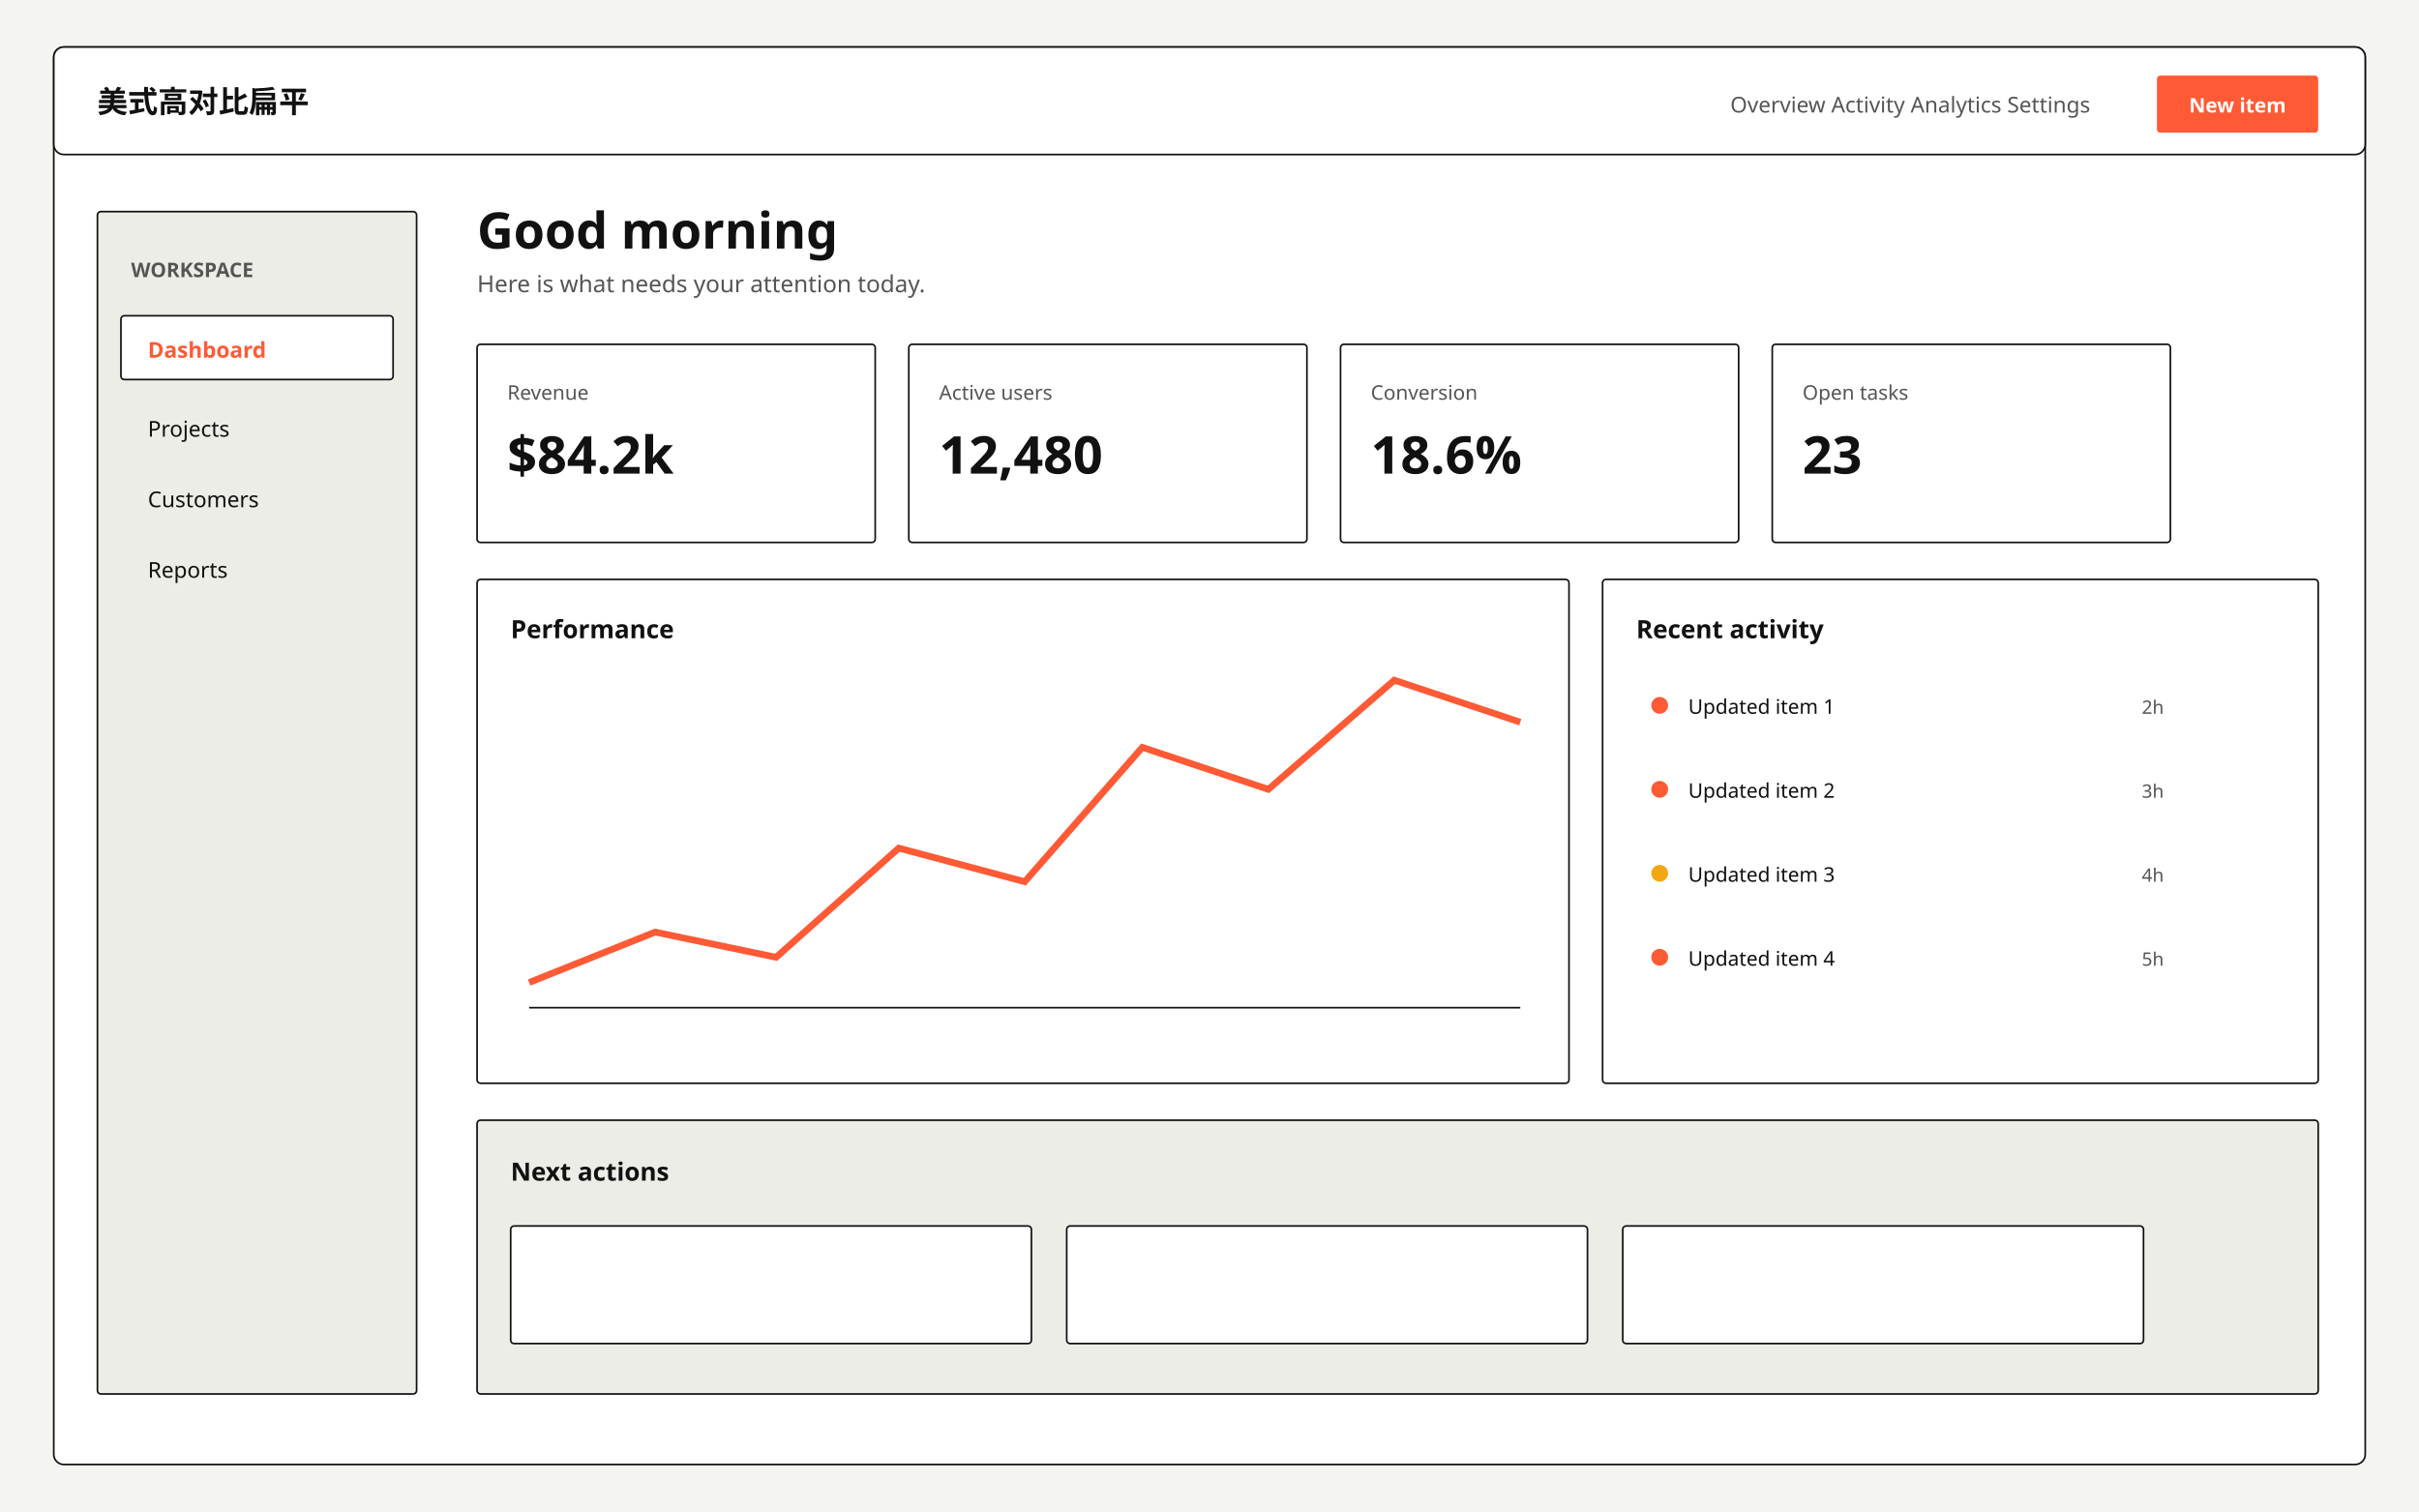
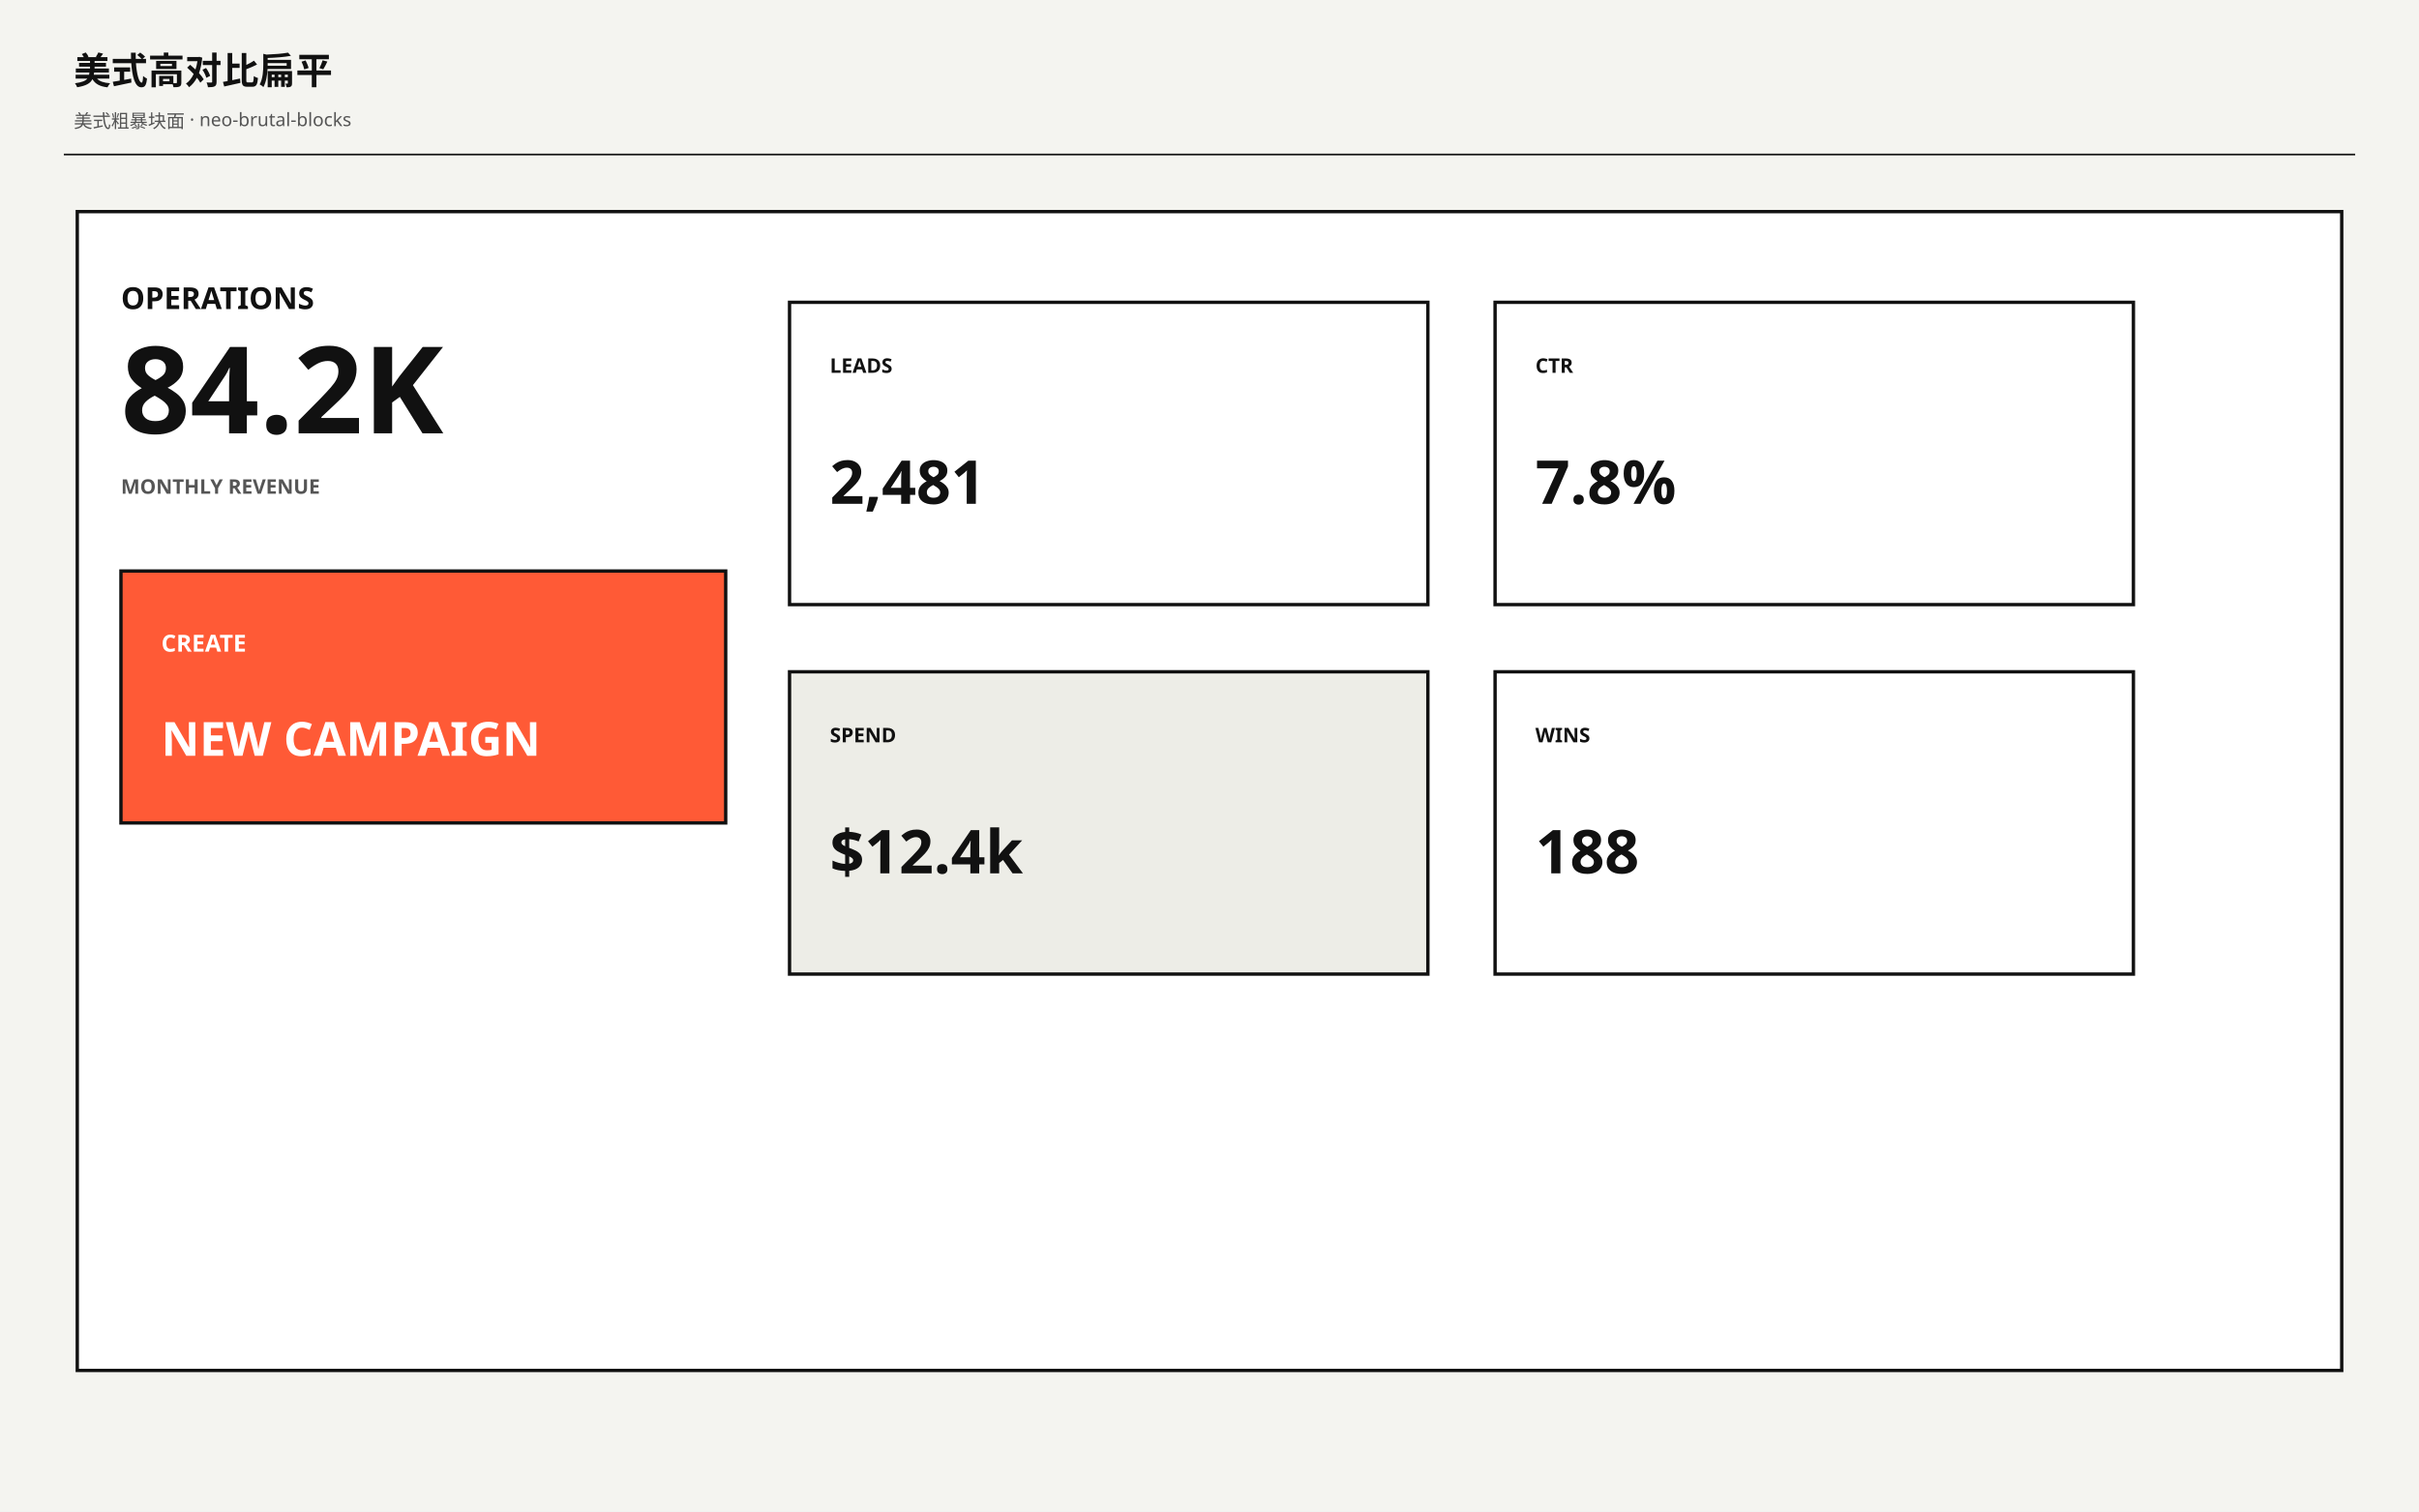
- <svg xmlns="http://www.w3.org/2000/svg" width="1440" height="900" viewBox="0 0 1440 900">
+ <svg xmlns="http://www.w3.org/2000/svg" width="1440" height="900">
  <rect width="1440" height="900" fill="#F4F4F0" />
-   <rect x="32" y="28" width="1376" height="844" rx="6" fill="#FFFFFF" stroke="#111111" />
-   <rect x="32" y="28" width="1376" height="64" rx="6" fill="#FFFFFF" stroke="#111111" />
-   <text x="58" y="67" font-family="system-ui" font-size="18" font-weight="800" fill="#111111">美式高对比扁平</text>
-   <text x="1030" y="67" font-family="system-ui" font-size="13" fill="#555555">Overview   Activity   Analytics   Settings</text>
-   <rect x="1284" y="45" width="96" height="34" rx="2" fill="#FF5A36" />
-   <text x="1332" y="67" text-anchor="middle" font-family="system-ui" font-size="12" font-weight="700" fill="#fff">New item</text>
-   <rect x="58" y="126" width="190" height="704" rx="2" fill="#EDEDE7" stroke="#111111" />
-   <text x="78" y="165" font-family="system-ui" font-size="12" font-weight="700" fill="#555555">WORKSPACE</text>
-   <rect x="72" y="188" width="162" height="38" rx="2" fill="#FFFFFF" stroke="#111111" />
-   <text x="88" y="213" font-family="system-ui" font-size="13" font-weight="700" fill="#FF5A36">Dashboard</text>
-   <text x="88" y="260" font-family="system-ui" font-size="13" fill="#111111">Projects</text>
-   <text x="88" y="302" font-family="system-ui" font-size="13" fill="#111111">Customers</text>
-   <text x="88" y="344" font-family="system-ui" font-size="13" fill="#111111">Reports</text>
-   <text x="284" y="148" font-family="system-ui" font-size="30" font-weight="800" fill="#111111">Good morning</text>
-   <text x="284" y="174" font-family="system-ui" font-size="14" fill="#555555">Here is what needs your attention today.</text>
-   <rect x="284" y="205" width="237" height="118" rx="2" fill="#FFFFFF" stroke="#111111" />
-   <text x="302" y="238" font-family="system-ui" font-size="12" fill="#555555">Revenue</text>
-   <text x="302" y="282" font-family="system-ui" font-size="31" font-weight="800" fill="#111111">$84.2k</text>
-   <rect x="541" y="205" width="237" height="118" rx="2" fill="#FFFFFF" stroke="#111111" />
-   <text x="559" y="238" font-family="system-ui" font-size="12" fill="#555555">Active users</text>
-   <text x="559" y="282" font-family="system-ui" font-size="31" font-weight="800" fill="#111111">12,480</text>
-   <rect x="798" y="205" width="237" height="118" rx="2" fill="#FFFFFF" stroke="#111111" />
-   <text x="816" y="238" font-family="system-ui" font-size="12" fill="#555555">Conversion</text>
-   <text x="816" y="282" font-family="system-ui" font-size="31" font-weight="800" fill="#111111">18.6%</text>
-   <rect x="1055" y="205" width="237" height="118" rx="2" fill="#FFFFFF" stroke="#111111" />
-   <text x="1073" y="238" font-family="system-ui" font-size="12" fill="#555555">Open tasks</text>
-   <text x="1073" y="282" font-family="system-ui" font-size="31" font-weight="800" fill="#111111">23</text>
-   <rect x="284" y="345" width="650" height="300" rx="2" fill="#FFFFFF" stroke="#111111" />
-   <text x="304" y="380" font-family="system-ui" font-size="15" font-weight="700" fill="#111111">Performance</text>
-   <polyline points="315,585 390,555 462,570 535,505 610,525 680,445 755,470 830,405 905,430" fill="none" stroke="#FF5A36" stroke-width="4" />
-   <line x1="315" y1="600" x2="905" y2="600" stroke="#111111" />
-   <rect x="954" y="345" width="426" height="300" rx="2" fill="#FFFFFF" stroke="#111111" />
-   <text x="974" y="380" font-family="system-ui" font-size="15" font-weight="700" fill="#111111">Recent activity</text>
-   <circle cx="988" cy="420" r="5" fill="#FF5A36" />
-   <text x="1005" y="425" font-family="system-ui" font-size="12" fill="#111111">Updated item 1</text>
-   <text x="1275" y="425" font-family="system-ui" font-size="11" fill="#555555">2h</text>
-   <circle cx="988" cy="470" r="5" fill="#FF5A36" />
-   <text x="1005" y="475" font-family="system-ui" font-size="12" fill="#111111">Updated item 2</text>
-   <text x="1275" y="475" font-family="system-ui" font-size="11" fill="#555555">3h</text>
-   <circle cx="988" cy="520" r="5" fill="#F3A712" />
-   <text x="1005" y="525" font-family="system-ui" font-size="12" fill="#111111">Updated item 3</text>
-   <text x="1275" y="525" font-family="system-ui" font-size="11" fill="#555555">4h</text>
-   <circle cx="988" cy="570" r="5" fill="#FF5A36" />
-   <text x="1005" y="575" font-family="system-ui" font-size="12" fill="#111111">Updated item 4</text>
-   <text x="1275" y="575" font-family="system-ui" font-size="11" fill="#555555">5h</text>
-   <rect x="284" y="667" width="1096" height="163" rx="2" fill="#EDEDE7" stroke="#111111" />
-   <text x="304" y="703" font-family="system-ui" font-size="15" font-weight="700" fill="#111111">Next actions</text>
-   <rect x="304" y="730" width="310" height="70" rx="2" fill="#FFFFFF" stroke="#111111" />
-   <rect x="635" y="730" width="310" height="70" rx="2" fill="#FFFFFF" stroke="#111111" />
-   <rect x="966" y="730" width="310" height="70" rx="2" fill="#FFFFFF" stroke="#111111" />
+   <text x="44" y="50" font-family="system-ui,Noto Sans SC" font-size="22" font-weight="700" fill="#111111">美式高对比扁平</text>
+   <text x="44" y="76" font-family="system-ui,Noto Sans SC" font-size="11" font-weight="400" fill="#555555">美式粗暴块面 · neo-brutal-blocks</text>
+   <line x1="38" y1="92" x2="1402" y2="92" stroke="#111111" />
+   <rect x="46" y="126" width="1348" height="690" rx="0" fill="#FFFFFF" stroke="#111111" stroke-width="2" />
+   <text x="72" y="184" font-family="system-ui,Noto Sans SC" font-size="18" font-weight="700" fill="#111111">OPERATIONS</text>
+   <text x="72" y="258" font-family="system-ui,Noto Sans SC" font-size="72" font-weight="700" fill="#111111">84.2K</text>
+   <text x="72" y="294" font-family="system-ui,Noto Sans SC" font-size="12" font-weight="700" fill="#555555">MONTHLY REVENUE</text>
+   <rect x="72" y="340" width="360" height="150" fill="#FF5A36" stroke="#111111" stroke-width="2" />
+   <text x="96" y="388" font-family="system-ui,Noto Sans SC" font-size="14" font-weight="700" fill="#fff">CREATE</text>
+   <text x="96" y="450" font-family="system-ui,Noto Sans SC" font-size="28" font-weight="700" fill="#fff">NEW CAMPAIGN</text>
+   <rect x="470" y="180" width="380" height="180" rx="0" fill="#FFFFFF" stroke="#111111" stroke-width="2" />
+   <text x="494" y="222" font-family="system-ui,Noto Sans SC" font-size="12" font-weight="700" fill="#111111">LEADS</text>
+   <text x="494" y="300" font-family="system-ui,Noto Sans SC" font-size="36" font-weight="700" fill="#111111">2,481</text>
+   <rect x="890" y="180" width="380" height="180" rx="0" fill="#FFFFFF" stroke="#111111" stroke-width="2" />
+   <text x="914" y="222" font-family="system-ui,Noto Sans SC" font-size="12" font-weight="700" fill="#111111">CTR</text>
+   <text x="914" y="300" font-family="system-ui,Noto Sans SC" font-size="36" font-weight="700" fill="#111111">7.8%</text>
+   <rect x="470" y="400" width="380" height="180" rx="0" fill="#EDEDE7" stroke="#111111" stroke-width="2" />
+   <text x="494" y="442" font-family="system-ui,Noto Sans SC" font-size="12" font-weight="700" fill="#111111">SPEND</text>
+   <text x="494" y="520" font-family="system-ui,Noto Sans SC" font-size="36" font-weight="700" fill="#111111">$12.4k</text>
+   <rect x="890" y="400" width="380" height="180" rx="0" fill="#FFFFFF" stroke="#111111" stroke-width="2" />
+   <text x="914" y="442" font-family="system-ui,Noto Sans SC" font-size="12" font-weight="700" fill="#111111">WINS</text>
+   <text x="914" y="520" font-family="system-ui,Noto Sans SC" font-size="36" font-weight="700" fill="#111111">188</text>
</svg>
